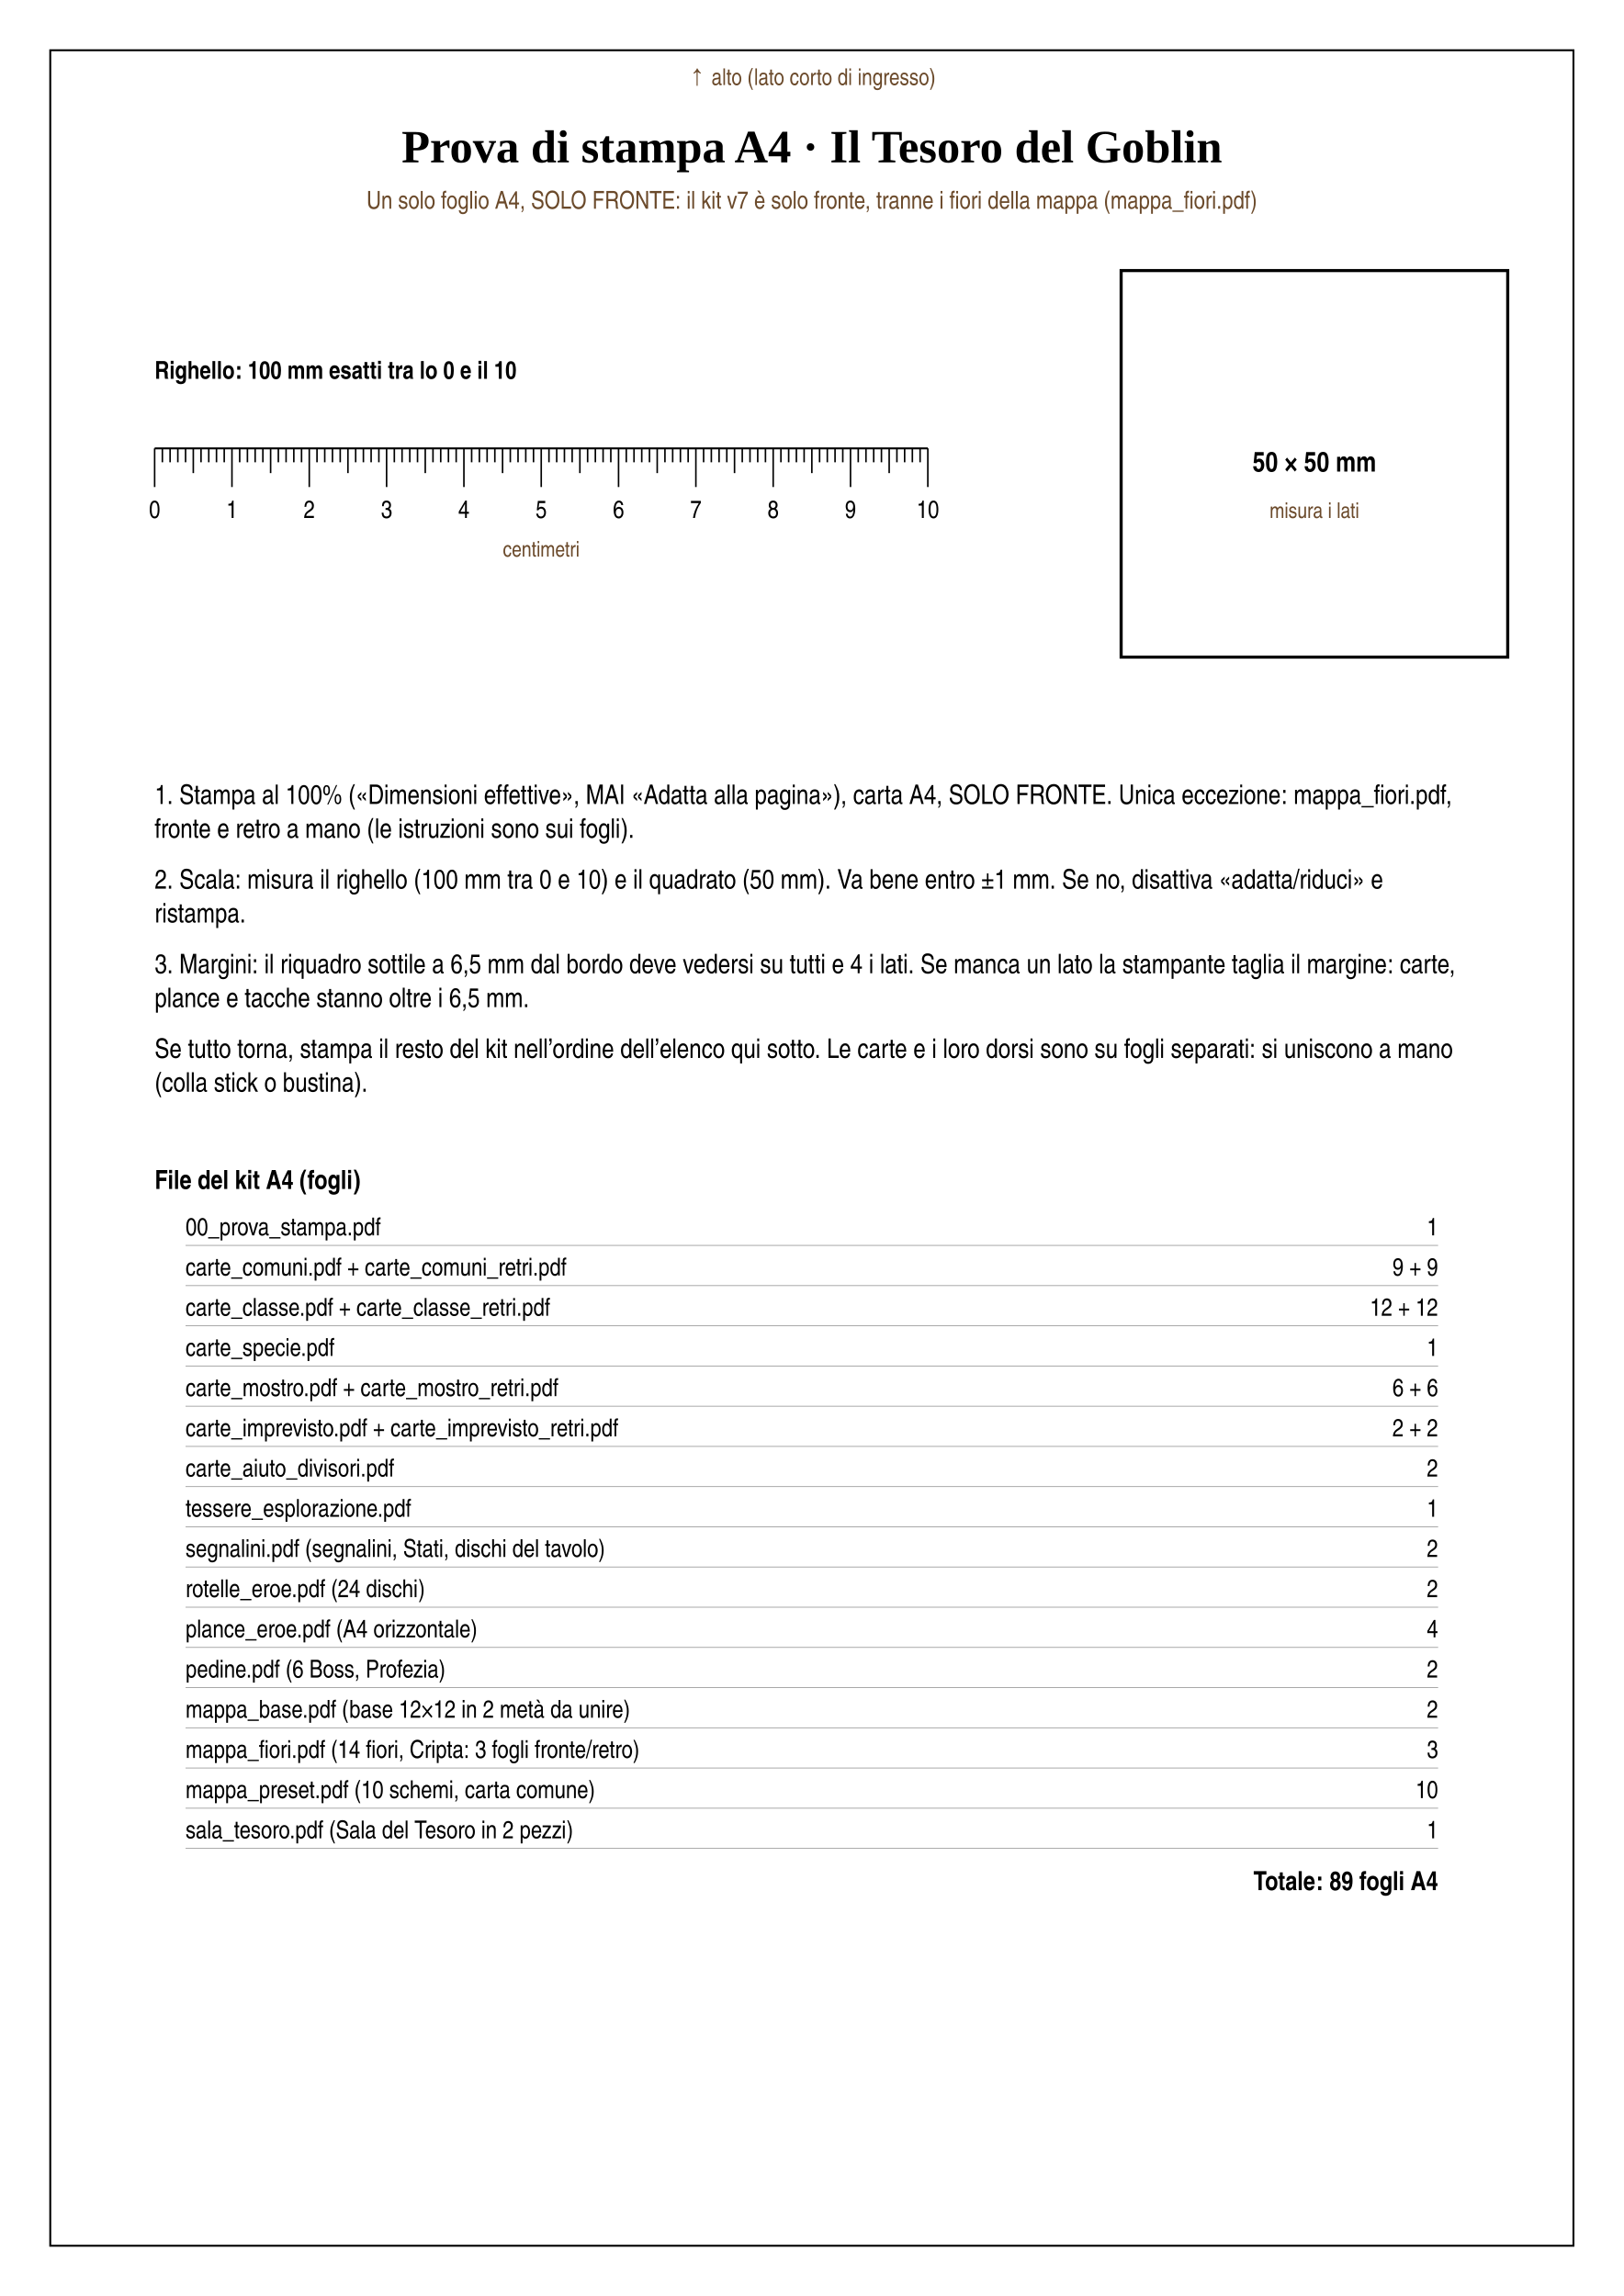
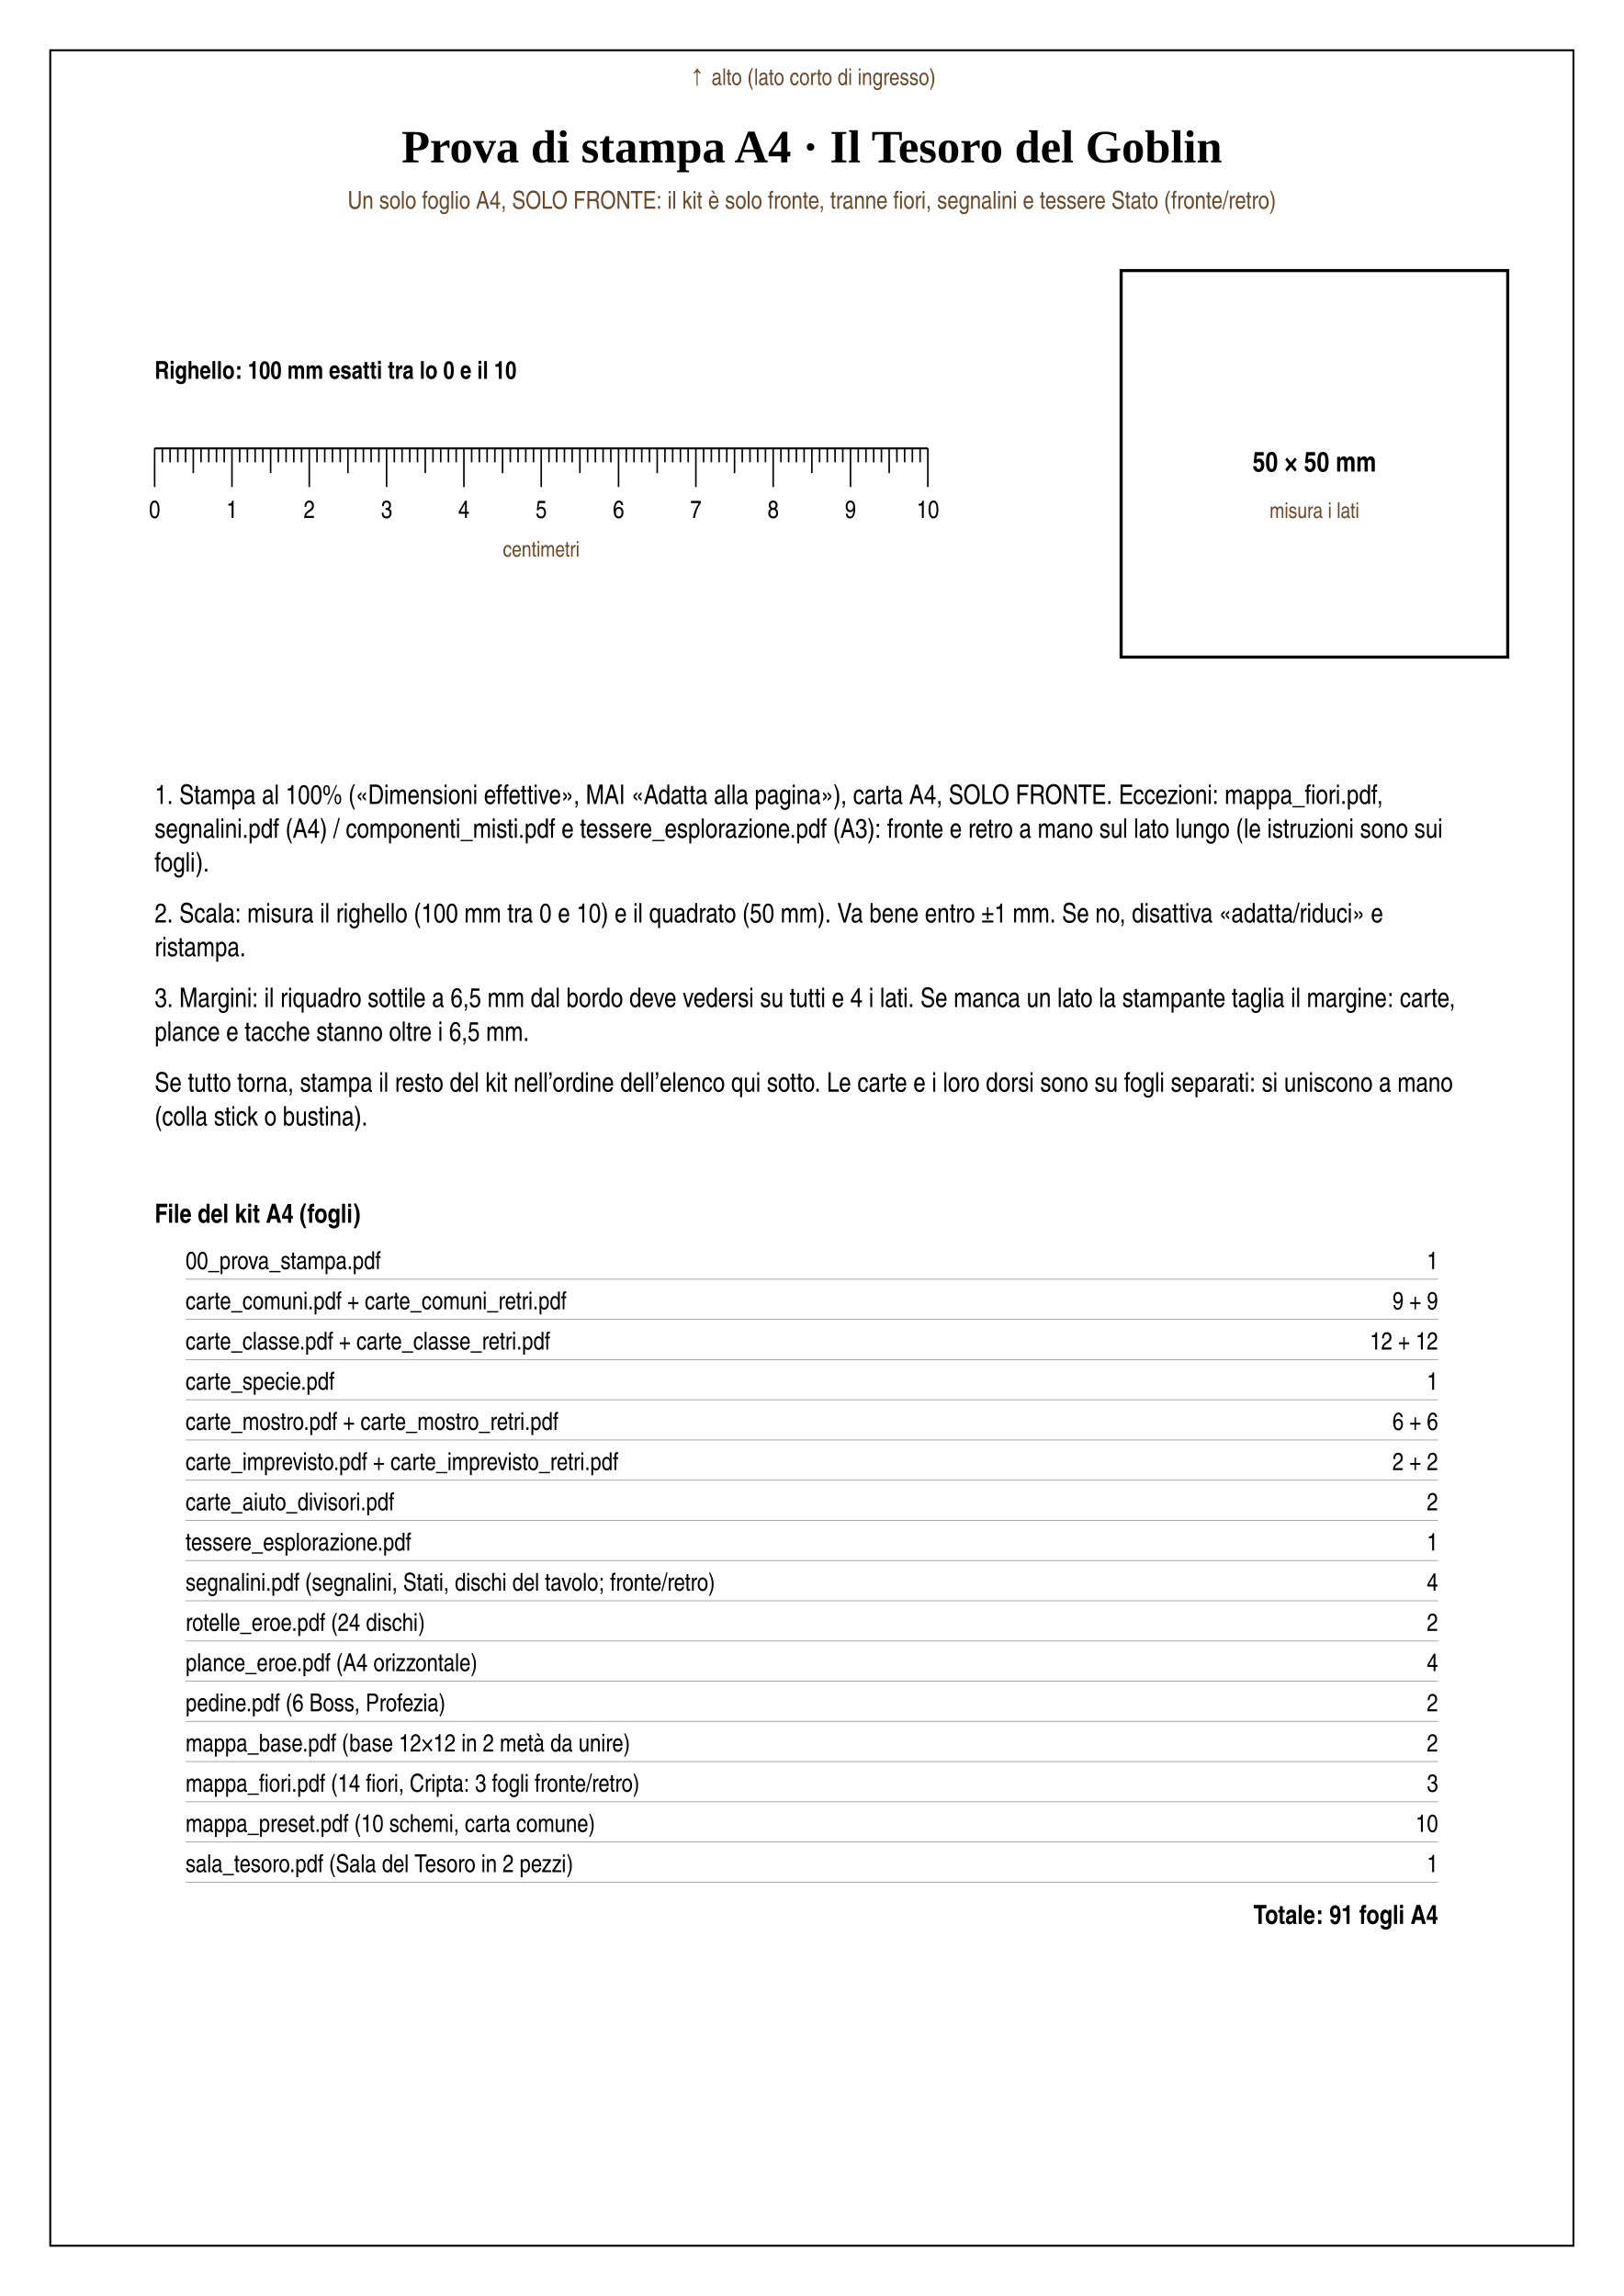
<svg xmlns="http://www.w3.org/2000/svg" width="210mm" height="297mm" viewBox="0 0 210 297" font-family="Liberation Sans Narrow">
  <rect x="6.5" y="6.5" width="197.0" height="284.0" fill="none" stroke="#000000" stroke-width="0.25" />
  <text x="105.00" y="11.00" font-family="Liberation Sans Narrow" font-size="3.00" fill="#6b4a2b" text-anchor="middle">↑ alto (lato corto di ingresso)</text>
  <text x="105.00" y="21.00" font-family="Liberation Serif" font-size="6.00" fill="#000000" text-anchor="middle" font-weight="bold">Prova di stampa A4 · Il Tesoro del Goblin</text>
-   <text x="105.00" y="27.00" font-family="Liberation Sans Narrow" font-size="3.20" fill="#6b4a2b" text-anchor="middle">Un solo foglio A4, SOLO FRONTE: il kit v7 è solo fronte, tranne i fiori della mappa (mappa_fiori.pdf)</text>
+   <text x="105.00" y="27.00" font-family="Liberation Sans Narrow" font-size="3.20" fill="#6b4a2b" text-anchor="middle">Un solo foglio A4, SOLO FRONTE: il kit è solo fronte, tranne fiori, segnalini e tessere Stato (fronte/retro)</text>
  <text x="20.00" y="49.00" font-family="Liberation Sans Narrow" font-size="3.20" fill="#000000" text-anchor="start" font-weight="bold">Righello: 100 mm esatti tra lo 0 e il 10</text>
  <line x1="20.00" y1="58.00" x2="120.00" y2="58.00" stroke="#000000" stroke-width="0.25" />
  <line x1="20.00" y1="58.00" x2="20.00" y2="63.00" stroke="#000000" stroke-width="0.2" />
  <text x="20.00" y="67.00" font-family="Liberation Sans Narrow" font-size="3.20" fill="#000000" text-anchor="middle">0</text>
  <line x1="21.00" y1="58.00" x2="21.00" y2="59.80" stroke="#000000" stroke-width="0.2" />
  <line x1="22.00" y1="58.00" x2="22.00" y2="59.80" stroke="#000000" stroke-width="0.2" />
  <line x1="23.00" y1="58.00" x2="23.00" y2="59.80" stroke="#000000" stroke-width="0.2" />
  <line x1="24.00" y1="58.00" x2="24.00" y2="59.80" stroke="#000000" stroke-width="0.2" />
  <line x1="25.00" y1="58.00" x2="25.00" y2="61.20" stroke="#000000" stroke-width="0.2" />
  <line x1="26.00" y1="58.00" x2="26.00" y2="59.80" stroke="#000000" stroke-width="0.2" />
  <line x1="27.00" y1="58.00" x2="27.00" y2="59.80" stroke="#000000" stroke-width="0.2" />
  <line x1="28.00" y1="58.00" x2="28.00" y2="59.80" stroke="#000000" stroke-width="0.2" />
  <line x1="29.00" y1="58.00" x2="29.00" y2="59.80" stroke="#000000" stroke-width="0.2" />
  <line x1="30.00" y1="58.00" x2="30.00" y2="63.00" stroke="#000000" stroke-width="0.2" />
  <text x="30.00" y="67.00" font-family="Liberation Sans Narrow" font-size="3.20" fill="#000000" text-anchor="middle">1</text>
  <line x1="31.00" y1="58.00" x2="31.00" y2="59.80" stroke="#000000" stroke-width="0.2" />
  <line x1="32.00" y1="58.00" x2="32.00" y2="59.80" stroke="#000000" stroke-width="0.2" />
  <line x1="33.00" y1="58.00" x2="33.00" y2="59.80" stroke="#000000" stroke-width="0.2" />
  <line x1="34.00" y1="58.00" x2="34.00" y2="59.80" stroke="#000000" stroke-width="0.2" />
  <line x1="35.00" y1="58.00" x2="35.00" y2="61.20" stroke="#000000" stroke-width="0.2" />
  <line x1="36.00" y1="58.00" x2="36.00" y2="59.80" stroke="#000000" stroke-width="0.2" />
  <line x1="37.00" y1="58.00" x2="37.00" y2="59.80" stroke="#000000" stroke-width="0.2" />
  <line x1="38.00" y1="58.00" x2="38.00" y2="59.80" stroke="#000000" stroke-width="0.2" />
  <line x1="39.00" y1="58.00" x2="39.00" y2="59.80" stroke="#000000" stroke-width="0.2" />
  <line x1="40.00" y1="58.00" x2="40.00" y2="63.00" stroke="#000000" stroke-width="0.2" />
  <text x="40.00" y="67.00" font-family="Liberation Sans Narrow" font-size="3.20" fill="#000000" text-anchor="middle">2</text>
  <line x1="41.00" y1="58.00" x2="41.00" y2="59.80" stroke="#000000" stroke-width="0.2" />
  <line x1="42.00" y1="58.00" x2="42.00" y2="59.80" stroke="#000000" stroke-width="0.2" />
  <line x1="43.00" y1="58.00" x2="43.00" y2="59.80" stroke="#000000" stroke-width="0.2" />
  <line x1="44.00" y1="58.00" x2="44.00" y2="59.80" stroke="#000000" stroke-width="0.2" />
  <line x1="45.00" y1="58.00" x2="45.00" y2="61.20" stroke="#000000" stroke-width="0.2" />
  <line x1="46.00" y1="58.00" x2="46.00" y2="59.80" stroke="#000000" stroke-width="0.2" />
  <line x1="47.00" y1="58.00" x2="47.00" y2="59.80" stroke="#000000" stroke-width="0.2" />
  <line x1="48.00" y1="58.00" x2="48.00" y2="59.80" stroke="#000000" stroke-width="0.2" />
  <line x1="49.00" y1="58.00" x2="49.00" y2="59.80" stroke="#000000" stroke-width="0.2" />
  <line x1="50.00" y1="58.00" x2="50.00" y2="63.00" stroke="#000000" stroke-width="0.2" />
  <text x="50.00" y="67.00" font-family="Liberation Sans Narrow" font-size="3.20" fill="#000000" text-anchor="middle">3</text>
  <line x1="51.00" y1="58.00" x2="51.00" y2="59.80" stroke="#000000" stroke-width="0.2" />
  <line x1="52.00" y1="58.00" x2="52.00" y2="59.80" stroke="#000000" stroke-width="0.2" />
  <line x1="53.00" y1="58.00" x2="53.00" y2="59.80" stroke="#000000" stroke-width="0.2" />
  <line x1="54.00" y1="58.00" x2="54.00" y2="59.80" stroke="#000000" stroke-width="0.2" />
  <line x1="55.00" y1="58.00" x2="55.00" y2="61.20" stroke="#000000" stroke-width="0.2" />
  <line x1="56.00" y1="58.00" x2="56.00" y2="59.80" stroke="#000000" stroke-width="0.2" />
  <line x1="57.00" y1="58.00" x2="57.00" y2="59.80" stroke="#000000" stroke-width="0.2" />
  <line x1="58.00" y1="58.00" x2="58.00" y2="59.80" stroke="#000000" stroke-width="0.2" />
  <line x1="59.00" y1="58.00" x2="59.00" y2="59.80" stroke="#000000" stroke-width="0.2" />
  <line x1="60.00" y1="58.00" x2="60.00" y2="63.00" stroke="#000000" stroke-width="0.2" />
  <text x="60.00" y="67.00" font-family="Liberation Sans Narrow" font-size="3.20" fill="#000000" text-anchor="middle">4</text>
  <line x1="61.00" y1="58.00" x2="61.00" y2="59.80" stroke="#000000" stroke-width="0.2" />
  <line x1="62.00" y1="58.00" x2="62.00" y2="59.80" stroke="#000000" stroke-width="0.2" />
  <line x1="63.00" y1="58.00" x2="63.00" y2="59.80" stroke="#000000" stroke-width="0.2" />
  <line x1="64.00" y1="58.00" x2="64.00" y2="59.80" stroke="#000000" stroke-width="0.2" />
  <line x1="65.00" y1="58.00" x2="65.00" y2="61.20" stroke="#000000" stroke-width="0.2" />
  <line x1="66.00" y1="58.00" x2="66.00" y2="59.80" stroke="#000000" stroke-width="0.2" />
  <line x1="67.00" y1="58.00" x2="67.00" y2="59.80" stroke="#000000" stroke-width="0.2" />
  <line x1="68.00" y1="58.00" x2="68.00" y2="59.80" stroke="#000000" stroke-width="0.2" />
  <line x1="69.00" y1="58.00" x2="69.00" y2="59.80" stroke="#000000" stroke-width="0.2" />
  <line x1="70.00" y1="58.00" x2="70.00" y2="63.00" stroke="#000000" stroke-width="0.2" />
  <text x="70.00" y="67.00" font-family="Liberation Sans Narrow" font-size="3.20" fill="#000000" text-anchor="middle">5</text>
  <line x1="71.00" y1="58.00" x2="71.00" y2="59.80" stroke="#000000" stroke-width="0.2" />
  <line x1="72.00" y1="58.00" x2="72.00" y2="59.80" stroke="#000000" stroke-width="0.2" />
  <line x1="73.00" y1="58.00" x2="73.00" y2="59.80" stroke="#000000" stroke-width="0.2" />
  <line x1="74.00" y1="58.00" x2="74.00" y2="59.80" stroke="#000000" stroke-width="0.2" />
  <line x1="75.00" y1="58.00" x2="75.00" y2="61.20" stroke="#000000" stroke-width="0.2" />
  <line x1="76.00" y1="58.00" x2="76.00" y2="59.80" stroke="#000000" stroke-width="0.2" />
  <line x1="77.00" y1="58.00" x2="77.00" y2="59.80" stroke="#000000" stroke-width="0.2" />
  <line x1="78.00" y1="58.00" x2="78.00" y2="59.80" stroke="#000000" stroke-width="0.2" />
  <line x1="79.00" y1="58.00" x2="79.00" y2="59.80" stroke="#000000" stroke-width="0.2" />
  <line x1="80.00" y1="58.00" x2="80.00" y2="63.00" stroke="#000000" stroke-width="0.2" />
  <text x="80.00" y="67.00" font-family="Liberation Sans Narrow" font-size="3.20" fill="#000000" text-anchor="middle">6</text>
  <line x1="81.00" y1="58.00" x2="81.00" y2="59.80" stroke="#000000" stroke-width="0.2" />
  <line x1="82.00" y1="58.00" x2="82.00" y2="59.80" stroke="#000000" stroke-width="0.2" />
  <line x1="83.00" y1="58.00" x2="83.00" y2="59.80" stroke="#000000" stroke-width="0.2" />
  <line x1="84.00" y1="58.00" x2="84.00" y2="59.80" stroke="#000000" stroke-width="0.2" />
  <line x1="85.00" y1="58.00" x2="85.00" y2="61.20" stroke="#000000" stroke-width="0.2" />
  <line x1="86.00" y1="58.00" x2="86.00" y2="59.80" stroke="#000000" stroke-width="0.2" />
  <line x1="87.00" y1="58.00" x2="87.00" y2="59.80" stroke="#000000" stroke-width="0.2" />
  <line x1="88.00" y1="58.00" x2="88.00" y2="59.80" stroke="#000000" stroke-width="0.2" />
  <line x1="89.00" y1="58.00" x2="89.00" y2="59.80" stroke="#000000" stroke-width="0.2" />
  <line x1="90.00" y1="58.00" x2="90.00" y2="63.00" stroke="#000000" stroke-width="0.2" />
  <text x="90.00" y="67.00" font-family="Liberation Sans Narrow" font-size="3.20" fill="#000000" text-anchor="middle">7</text>
  <line x1="91.00" y1="58.00" x2="91.00" y2="59.80" stroke="#000000" stroke-width="0.2" />
  <line x1="92.00" y1="58.00" x2="92.00" y2="59.80" stroke="#000000" stroke-width="0.2" />
  <line x1="93.00" y1="58.00" x2="93.00" y2="59.80" stroke="#000000" stroke-width="0.2" />
  <line x1="94.00" y1="58.00" x2="94.00" y2="59.80" stroke="#000000" stroke-width="0.2" />
  <line x1="95.00" y1="58.00" x2="95.00" y2="61.20" stroke="#000000" stroke-width="0.2" />
  <line x1="96.00" y1="58.00" x2="96.00" y2="59.80" stroke="#000000" stroke-width="0.2" />
  <line x1="97.00" y1="58.00" x2="97.00" y2="59.80" stroke="#000000" stroke-width="0.2" />
  <line x1="98.00" y1="58.00" x2="98.00" y2="59.80" stroke="#000000" stroke-width="0.2" />
  <line x1="99.00" y1="58.00" x2="99.00" y2="59.80" stroke="#000000" stroke-width="0.2" />
  <line x1="100.00" y1="58.00" x2="100.00" y2="63.00" stroke="#000000" stroke-width="0.2" />
  <text x="100.00" y="67.00" font-family="Liberation Sans Narrow" font-size="3.20" fill="#000000" text-anchor="middle">8</text>
  <line x1="101.00" y1="58.00" x2="101.00" y2="59.80" stroke="#000000" stroke-width="0.2" />
  <line x1="102.00" y1="58.00" x2="102.00" y2="59.80" stroke="#000000" stroke-width="0.2" />
  <line x1="103.00" y1="58.00" x2="103.00" y2="59.80" stroke="#000000" stroke-width="0.2" />
  <line x1="104.00" y1="58.00" x2="104.00" y2="59.80" stroke="#000000" stroke-width="0.2" />
  <line x1="105.00" y1="58.00" x2="105.00" y2="61.20" stroke="#000000" stroke-width="0.2" />
  <line x1="106.00" y1="58.00" x2="106.00" y2="59.80" stroke="#000000" stroke-width="0.2" />
  <line x1="107.00" y1="58.00" x2="107.00" y2="59.80" stroke="#000000" stroke-width="0.2" />
  <line x1="108.00" y1="58.00" x2="108.00" y2="59.80" stroke="#000000" stroke-width="0.2" />
  <line x1="109.00" y1="58.00" x2="109.00" y2="59.80" stroke="#000000" stroke-width="0.2" />
  <line x1="110.00" y1="58.00" x2="110.00" y2="63.00" stroke="#000000" stroke-width="0.2" />
  <text x="110.00" y="67.00" font-family="Liberation Sans Narrow" font-size="3.20" fill="#000000" text-anchor="middle">9</text>
  <line x1="111.00" y1="58.00" x2="111.00" y2="59.80" stroke="#000000" stroke-width="0.2" />
  <line x1="112.00" y1="58.00" x2="112.00" y2="59.80" stroke="#000000" stroke-width="0.2" />
  <line x1="113.00" y1="58.00" x2="113.00" y2="59.80" stroke="#000000" stroke-width="0.2" />
  <line x1="114.00" y1="58.00" x2="114.00" y2="59.80" stroke="#000000" stroke-width="0.2" />
  <line x1="115.00" y1="58.00" x2="115.00" y2="61.20" stroke="#000000" stroke-width="0.2" />
  <line x1="116.00" y1="58.00" x2="116.00" y2="59.80" stroke="#000000" stroke-width="0.2" />
  <line x1="117.00" y1="58.00" x2="117.00" y2="59.80" stroke="#000000" stroke-width="0.2" />
  <line x1="118.00" y1="58.00" x2="118.00" y2="59.80" stroke="#000000" stroke-width="0.2" />
  <line x1="119.00" y1="58.00" x2="119.00" y2="59.80" stroke="#000000" stroke-width="0.2" />
  <line x1="120.00" y1="58.00" x2="120.00" y2="63.00" stroke="#000000" stroke-width="0.2" />
  <text x="120.00" y="67.00" font-family="Liberation Sans Narrow" font-size="3.20" fill="#000000" text-anchor="middle">10</text>
  <text x="70.00" y="72.00" font-family="Liberation Sans Narrow" font-size="2.80" fill="#6b4a2b" text-anchor="middle">centimetri</text>
  <rect x="145" y="35" width="50" height="50" fill="none" stroke="#000000" stroke-width="0.4" />
  <text x="170.00" y="61.00" font-family="Liberation Sans Narrow" font-size="3.60" fill="#000000" text-anchor="middle" font-weight="bold">50 × 50 mm</text>
  <text x="170.00" y="67.00" font-family="Liberation Sans Narrow" font-size="2.80" fill="#6b4a2b" text-anchor="middle">misura i lati</text>
-   <text x="20.00" y="104.00" font-family="Liberation Sans Narrow" font-size="3.50" fill="#000000" text-anchor="start">1. Stampa al 100% («Dimensioni effettive», MAI «Adatta alla pagina»), carta A4, SOLO FRONTE. Unica eccezione: mappa_fiori.pdf,</text>
-   <text x="20.00" y="108.38" font-family="Liberation Sans Narrow" font-size="3.50" fill="#000000" text-anchor="start">fronte e retro a mano (le istruzioni sono sui fogli).</text>
-   <text x="20.00" y="114.95" font-family="Liberation Sans Narrow" font-size="3.50" fill="#000000" text-anchor="start">2. Scala: misura il righello (100 mm tra 0 e 10) e il quadrato (50 mm). Va bene entro ±1 mm. Se no, disattiva «adatta/riduci» e</text>
-   <text x="20.00" y="119.33" font-family="Liberation Sans Narrow" font-size="3.50" fill="#000000" text-anchor="start">ristampa.</text>
-   <text x="20.00" y="125.90" font-family="Liberation Sans Narrow" font-size="3.50" fill="#000000" text-anchor="start">3. Margini: il riquadro sottile a 6,5 mm dal bordo deve vedersi su tutti e 4 i lati. Se manca un lato la stampante taglia il margine: carte,</text>
-   <text x="20.00" y="130.28" font-family="Liberation Sans Narrow" font-size="3.50" fill="#000000" text-anchor="start">plance e tacche stanno oltre i 6,5 mm.</text>
-   <text x="20.00" y="136.85" font-family="Liberation Sans Narrow" font-size="3.50" fill="#000000" text-anchor="start">Se tutto torna, stampa il resto del kit nell’ordine dell’elenco qui sotto. Le carte e i loro dorsi sono su fogli separati: si uniscono a mano</text>
-   <text x="20.00" y="141.22" font-family="Liberation Sans Narrow" font-size="3.50" fill="#000000" text-anchor="start">(colla stick o bustina).</text>
-   <text x="20.00" y="153.80" font-family="Liberation Sans Narrow" font-size="3.40" fill="#000000" text-anchor="start" font-weight="bold">File del kit A4 (fogli)</text>
-   <text x="24.00" y="159.80" font-family="Liberation Sans Narrow" font-size="3.20" fill="#000000" text-anchor="start">00_prova_stampa.pdf</text>
-   <text x="186.00" y="159.80" font-family="Liberation Sans Narrow" font-size="3.20" fill="#000000" text-anchor="end">1</text>
-   <line x1="24.00" y1="161.10" x2="186.00" y2="161.10" stroke="#999999" stroke-width="0.1" />
-   <text x="24.00" y="165.00" font-family="Liberation Sans Narrow" font-size="3.20" fill="#000000" text-anchor="start">carte_comuni.pdf + carte_comuni_retri.pdf</text>
-   <text x="186.00" y="165.00" font-family="Liberation Sans Narrow" font-size="3.20" fill="#000000" text-anchor="end">9 + 9</text>
-   <line x1="24.00" y1="166.30" x2="186.00" y2="166.30" stroke="#999999" stroke-width="0.1" />
-   <text x="24.00" y="170.20" font-family="Liberation Sans Narrow" font-size="3.20" fill="#000000" text-anchor="start">carte_classe.pdf + carte_classe_retri.pdf</text>
-   <text x="186.00" y="170.20" font-family="Liberation Sans Narrow" font-size="3.20" fill="#000000" text-anchor="end">12 + 12</text>
-   <line x1="24.00" y1="171.50" x2="186.00" y2="171.50" stroke="#999999" stroke-width="0.1" />
-   <text x="24.00" y="175.40" font-family="Liberation Sans Narrow" font-size="3.20" fill="#000000" text-anchor="start">carte_specie.pdf</text>
-   <text x="186.00" y="175.40" font-family="Liberation Sans Narrow" font-size="3.20" fill="#000000" text-anchor="end">1</text>
-   <line x1="24.00" y1="176.70" x2="186.00" y2="176.70" stroke="#999999" stroke-width="0.1" />
-   <text x="24.00" y="180.60" font-family="Liberation Sans Narrow" font-size="3.20" fill="#000000" text-anchor="start">carte_mostro.pdf + carte_mostro_retri.pdf</text>
-   <text x="186.00" y="180.60" font-family="Liberation Sans Narrow" font-size="3.20" fill="#000000" text-anchor="end">6 + 6</text>
-   <line x1="24.00" y1="181.90" x2="186.00" y2="181.90" stroke="#999999" stroke-width="0.1" />
-   <text x="24.00" y="185.80" font-family="Liberation Sans Narrow" font-size="3.20" fill="#000000" text-anchor="start">carte_imprevisto.pdf + carte_imprevisto_retri.pdf</text>
-   <text x="186.00" y="185.80" font-family="Liberation Sans Narrow" font-size="3.20" fill="#000000" text-anchor="end">2 + 2</text>
-   <line x1="24.00" y1="187.10" x2="186.00" y2="187.10" stroke="#999999" stroke-width="0.1" />
-   <text x="24.00" y="191.00" font-family="Liberation Sans Narrow" font-size="3.20" fill="#000000" text-anchor="start">carte_aiuto_divisori.pdf</text>
-   <text x="186.00" y="191.00" font-family="Liberation Sans Narrow" font-size="3.20" fill="#000000" text-anchor="end">2</text>
-   <line x1="24.00" y1="192.30" x2="186.00" y2="192.30" stroke="#999999" stroke-width="0.1" />
-   <text x="24.00" y="196.20" font-family="Liberation Sans Narrow" font-size="3.20" fill="#000000" text-anchor="start">tessere_esplorazione.pdf</text>
-   <text x="186.00" y="196.20" font-family="Liberation Sans Narrow" font-size="3.20" fill="#000000" text-anchor="end">1</text>
-   <line x1="24.00" y1="197.50" x2="186.00" y2="197.50" stroke="#999999" stroke-width="0.1" />
-   <text x="24.00" y="201.40" font-family="Liberation Sans Narrow" font-size="3.20" fill="#000000" text-anchor="start">segnalini.pdf (segnalini, Stati, dischi del tavolo)</text>
-   <text x="186.00" y="201.40" font-family="Liberation Sans Narrow" font-size="3.20" fill="#000000" text-anchor="end">2</text>
-   <line x1="24.00" y1="202.70" x2="186.00" y2="202.70" stroke="#999999" stroke-width="0.1" />
-   <text x="24.00" y="206.60" font-family="Liberation Sans Narrow" font-size="3.20" fill="#000000" text-anchor="start">rotelle_eroe.pdf (24 dischi)</text>
-   <text x="186.00" y="206.60" font-family="Liberation Sans Narrow" font-size="3.20" fill="#000000" text-anchor="end">2</text>
-   <line x1="24.00" y1="207.90" x2="186.00" y2="207.90" stroke="#999999" stroke-width="0.1" />
-   <text x="24.00" y="211.80" font-family="Liberation Sans Narrow" font-size="3.20" fill="#000000" text-anchor="start">plance_eroe.pdf (A4 orizzontale)</text>
-   <text x="186.00" y="211.80" font-family="Liberation Sans Narrow" font-size="3.20" fill="#000000" text-anchor="end">4</text>
-   <line x1="24.00" y1="213.10" x2="186.00" y2="213.10" stroke="#999999" stroke-width="0.1" />
-   <text x="24.00" y="217.00" font-family="Liberation Sans Narrow" font-size="3.20" fill="#000000" text-anchor="start">pedine.pdf (6 Boss, Profezia)</text>
-   <text x="186.00" y="217.00" font-family="Liberation Sans Narrow" font-size="3.20" fill="#000000" text-anchor="end">2</text>
-   <line x1="24.00" y1="218.30" x2="186.00" y2="218.30" stroke="#999999" stroke-width="0.1" />
-   <text x="24.00" y="222.20" font-family="Liberation Sans Narrow" font-size="3.20" fill="#000000" text-anchor="start">mappa_base.pdf (base 12×12 in 2 metà da unire)</text>
-   <text x="186.00" y="222.20" font-family="Liberation Sans Narrow" font-size="3.20" fill="#000000" text-anchor="end">2</text>
-   <line x1="24.00" y1="223.50" x2="186.00" y2="223.50" stroke="#999999" stroke-width="0.1" />
-   <text x="24.00" y="227.40" font-family="Liberation Sans Narrow" font-size="3.20" fill="#000000" text-anchor="start">mappa_fiori.pdf (14 fiori, Cripta: 3 fogli fronte/retro)</text>
-   <text x="186.00" y="227.40" font-family="Liberation Sans Narrow" font-size="3.20" fill="#000000" text-anchor="end">3</text>
-   <line x1="24.00" y1="228.70" x2="186.00" y2="228.70" stroke="#999999" stroke-width="0.1" />
-   <text x="24.00" y="232.60" font-family="Liberation Sans Narrow" font-size="3.20" fill="#000000" text-anchor="start">mappa_preset.pdf (10 schemi, carta comune)</text>
-   <text x="186.00" y="232.60" font-family="Liberation Sans Narrow" font-size="3.20" fill="#000000" text-anchor="end">10</text>
-   <line x1="24.00" y1="233.90" x2="186.00" y2="233.90" stroke="#999999" stroke-width="0.1" />
-   <text x="24.00" y="237.80" font-family="Liberation Sans Narrow" font-size="3.20" fill="#000000" text-anchor="start">sala_tesoro.pdf (Sala del Tesoro in 2 pezzi)</text>
-   <text x="186.00" y="237.80" font-family="Liberation Sans Narrow" font-size="3.20" fill="#000000" text-anchor="end">1</text>
-   <line x1="24.00" y1="239.10" x2="186.00" y2="239.10" stroke="#999999" stroke-width="0.1" />
-   <text x="186.00" y="244.50" font-family="Liberation Sans Narrow" font-size="3.40" fill="#000000" text-anchor="end" font-weight="bold">Totale: 89 fogli A4</text>
+   <text x="20.00" y="104.00" font-family="Liberation Sans Narrow" font-size="3.50" fill="#000000" text-anchor="start">1. Stampa al 100% («Dimensioni effettive», MAI «Adatta alla pagina»), carta A4, SOLO FRONTE. Eccezioni: mappa_fiori.pdf,</text>
+   <text x="20.00" y="108.38" font-family="Liberation Sans Narrow" font-size="3.50" fill="#000000" text-anchor="start">segnalini.pdf (A4) / componenti_misti.pdf e tessere_esplorazione.pdf (A3): fronte e retro a mano sul lato lungo (le istruzioni sono sui</text>
+   <text x="20.00" y="112.75" font-family="Liberation Sans Narrow" font-size="3.50" fill="#000000" text-anchor="start">fogli).</text>
+   <text x="20.00" y="119.33" font-family="Liberation Sans Narrow" font-size="3.50" fill="#000000" text-anchor="start">2. Scala: misura il righello (100 mm tra 0 e 10) e il quadrato (50 mm). Va bene entro ±1 mm. Se no, disattiva «adatta/riduci» e</text>
+   <text x="20.00" y="123.70" font-family="Liberation Sans Narrow" font-size="3.50" fill="#000000" text-anchor="start">ristampa.</text>
+   <text x="20.00" y="130.27" font-family="Liberation Sans Narrow" font-size="3.50" fill="#000000" text-anchor="start">3. Margini: il riquadro sottile a 6,5 mm dal bordo deve vedersi su tutti e 4 i lati. Se manca un lato la stampante taglia il margine: carte,</text>
+   <text x="20.00" y="134.65" font-family="Liberation Sans Narrow" font-size="3.50" fill="#000000" text-anchor="start">plance e tacche stanno oltre i 6,5 mm.</text>
+   <text x="20.00" y="141.22" font-family="Liberation Sans Narrow" font-size="3.50" fill="#000000" text-anchor="start">Se tutto torna, stampa il resto del kit nell’ordine dell’elenco qui sotto. Le carte e i loro dorsi sono su fogli separati: si uniscono a mano</text>
+   <text x="20.00" y="145.60" font-family="Liberation Sans Narrow" font-size="3.50" fill="#000000" text-anchor="start">(colla stick o bustina).</text>
+   <text x="20.00" y="158.17" font-family="Liberation Sans Narrow" font-size="3.40" fill="#000000" text-anchor="start" font-weight="bold">File del kit A4 (fogli)</text>
+   <text x="24.00" y="164.17" font-family="Liberation Sans Narrow" font-size="3.20" fill="#000000" text-anchor="start">00_prova_stampa.pdf</text>
+   <text x="186.00" y="164.17" font-family="Liberation Sans Narrow" font-size="3.20" fill="#000000" text-anchor="end">1</text>
+   <line x1="24.00" y1="165.47" x2="186.00" y2="165.47" stroke="#999999" stroke-width="0.1" />
+   <text x="24.00" y="169.37" font-family="Liberation Sans Narrow" font-size="3.20" fill="#000000" text-anchor="start">carte_comuni.pdf + carte_comuni_retri.pdf</text>
+   <text x="186.00" y="169.37" font-family="Liberation Sans Narrow" font-size="3.20" fill="#000000" text-anchor="end">9 + 9</text>
+   <line x1="24.00" y1="170.67" x2="186.00" y2="170.67" stroke="#999999" stroke-width="0.1" />
+   <text x="24.00" y="174.57" font-family="Liberation Sans Narrow" font-size="3.20" fill="#000000" text-anchor="start">carte_classe.pdf + carte_classe_retri.pdf</text>
+   <text x="186.00" y="174.57" font-family="Liberation Sans Narrow" font-size="3.20" fill="#000000" text-anchor="end">12 + 12</text>
+   <line x1="24.00" y1="175.87" x2="186.00" y2="175.87" stroke="#999999" stroke-width="0.1" />
+   <text x="24.00" y="179.77" font-family="Liberation Sans Narrow" font-size="3.20" fill="#000000" text-anchor="start">carte_specie.pdf</text>
+   <text x="186.00" y="179.77" font-family="Liberation Sans Narrow" font-size="3.20" fill="#000000" text-anchor="end">1</text>
+   <line x1="24.00" y1="181.07" x2="186.00" y2="181.07" stroke="#999999" stroke-width="0.1" />
+   <text x="24.00" y="184.97" font-family="Liberation Sans Narrow" font-size="3.20" fill="#000000" text-anchor="start">carte_mostro.pdf + carte_mostro_retri.pdf</text>
+   <text x="186.00" y="184.97" font-family="Liberation Sans Narrow" font-size="3.20" fill="#000000" text-anchor="end">6 + 6</text>
+   <line x1="24.00" y1="186.27" x2="186.00" y2="186.27" stroke="#999999" stroke-width="0.1" />
+   <text x="24.00" y="190.17" font-family="Liberation Sans Narrow" font-size="3.20" fill="#000000" text-anchor="start">carte_imprevisto.pdf + carte_imprevisto_retri.pdf</text>
+   <text x="186.00" y="190.17" font-family="Liberation Sans Narrow" font-size="3.20" fill="#000000" text-anchor="end">2 + 2</text>
+   <line x1="24.00" y1="191.47" x2="186.00" y2="191.47" stroke="#999999" stroke-width="0.1" />
+   <text x="24.00" y="195.37" font-family="Liberation Sans Narrow" font-size="3.20" fill="#000000" text-anchor="start">carte_aiuto_divisori.pdf</text>
+   <text x="186.00" y="195.37" font-family="Liberation Sans Narrow" font-size="3.20" fill="#000000" text-anchor="end">2</text>
+   <line x1="24.00" y1="196.67" x2="186.00" y2="196.67" stroke="#999999" stroke-width="0.1" />
+   <text x="24.00" y="200.57" font-family="Liberation Sans Narrow" font-size="3.20" fill="#000000" text-anchor="start">tessere_esplorazione.pdf</text>
+   <text x="186.00" y="200.57" font-family="Liberation Sans Narrow" font-size="3.20" fill="#000000" text-anchor="end">1</text>
+   <line x1="24.00" y1="201.87" x2="186.00" y2="201.87" stroke="#999999" stroke-width="0.1" />
+   <text x="24.00" y="205.77" font-family="Liberation Sans Narrow" font-size="3.20" fill="#000000" text-anchor="start">segnalini.pdf (segnalini, Stati, dischi del tavolo; fronte/retro)</text>
+   <text x="186.00" y="205.77" font-family="Liberation Sans Narrow" font-size="3.20" fill="#000000" text-anchor="end">4</text>
+   <line x1="24.00" y1="207.07" x2="186.00" y2="207.07" stroke="#999999" stroke-width="0.1" />
+   <text x="24.00" y="210.97" font-family="Liberation Sans Narrow" font-size="3.20" fill="#000000" text-anchor="start">rotelle_eroe.pdf (24 dischi)</text>
+   <text x="186.00" y="210.97" font-family="Liberation Sans Narrow" font-size="3.20" fill="#000000" text-anchor="end">2</text>
+   <line x1="24.00" y1="212.27" x2="186.00" y2="212.27" stroke="#999999" stroke-width="0.1" />
+   <text x="24.00" y="216.17" font-family="Liberation Sans Narrow" font-size="3.20" fill="#000000" text-anchor="start">plance_eroe.pdf (A4 orizzontale)</text>
+   <text x="186.00" y="216.17" font-family="Liberation Sans Narrow" font-size="3.20" fill="#000000" text-anchor="end">4</text>
+   <line x1="24.00" y1="217.47" x2="186.00" y2="217.47" stroke="#999999" stroke-width="0.1" />
+   <text x="24.00" y="221.37" font-family="Liberation Sans Narrow" font-size="3.20" fill="#000000" text-anchor="start">pedine.pdf (6 Boss, Profezia)</text>
+   <text x="186.00" y="221.37" font-family="Liberation Sans Narrow" font-size="3.20" fill="#000000" text-anchor="end">2</text>
+   <line x1="24.00" y1="222.67" x2="186.00" y2="222.67" stroke="#999999" stroke-width="0.1" />
+   <text x="24.00" y="226.57" font-family="Liberation Sans Narrow" font-size="3.20" fill="#000000" text-anchor="start">mappa_base.pdf (base 12×12 in 2 metà da unire)</text>
+   <text x="186.00" y="226.57" font-family="Liberation Sans Narrow" font-size="3.20" fill="#000000" text-anchor="end">2</text>
+   <line x1="24.00" y1="227.87" x2="186.00" y2="227.87" stroke="#999999" stroke-width="0.1" />
+   <text x="24.00" y="231.77" font-family="Liberation Sans Narrow" font-size="3.20" fill="#000000" text-anchor="start">mappa_fiori.pdf (14 fiori, Cripta: 3 fogli fronte/retro)</text>
+   <text x="186.00" y="231.77" font-family="Liberation Sans Narrow" font-size="3.20" fill="#000000" text-anchor="end">3</text>
+   <line x1="24.00" y1="233.07" x2="186.00" y2="233.07" stroke="#999999" stroke-width="0.1" />
+   <text x="24.00" y="236.97" font-family="Liberation Sans Narrow" font-size="3.20" fill="#000000" text-anchor="start">mappa_preset.pdf (10 schemi, carta comune)</text>
+   <text x="186.00" y="236.97" font-family="Liberation Sans Narrow" font-size="3.20" fill="#000000" text-anchor="end">10</text>
+   <line x1="24.00" y1="238.27" x2="186.00" y2="238.27" stroke="#999999" stroke-width="0.1" />
+   <text x="24.00" y="242.17" font-family="Liberation Sans Narrow" font-size="3.20" fill="#000000" text-anchor="start">sala_tesoro.pdf (Sala del Tesoro in 2 pezzi)</text>
+   <text x="186.00" y="242.17" font-family="Liberation Sans Narrow" font-size="3.20" fill="#000000" text-anchor="end">1</text>
+   <line x1="24.00" y1="243.47" x2="186.00" y2="243.47" stroke="#999999" stroke-width="0.1" />
+   <text x="186.00" y="248.87" font-family="Liberation Sans Narrow" font-size="3.40" fill="#000000" text-anchor="end" font-weight="bold">Totale: 91 fogli A4</text>
</svg>
